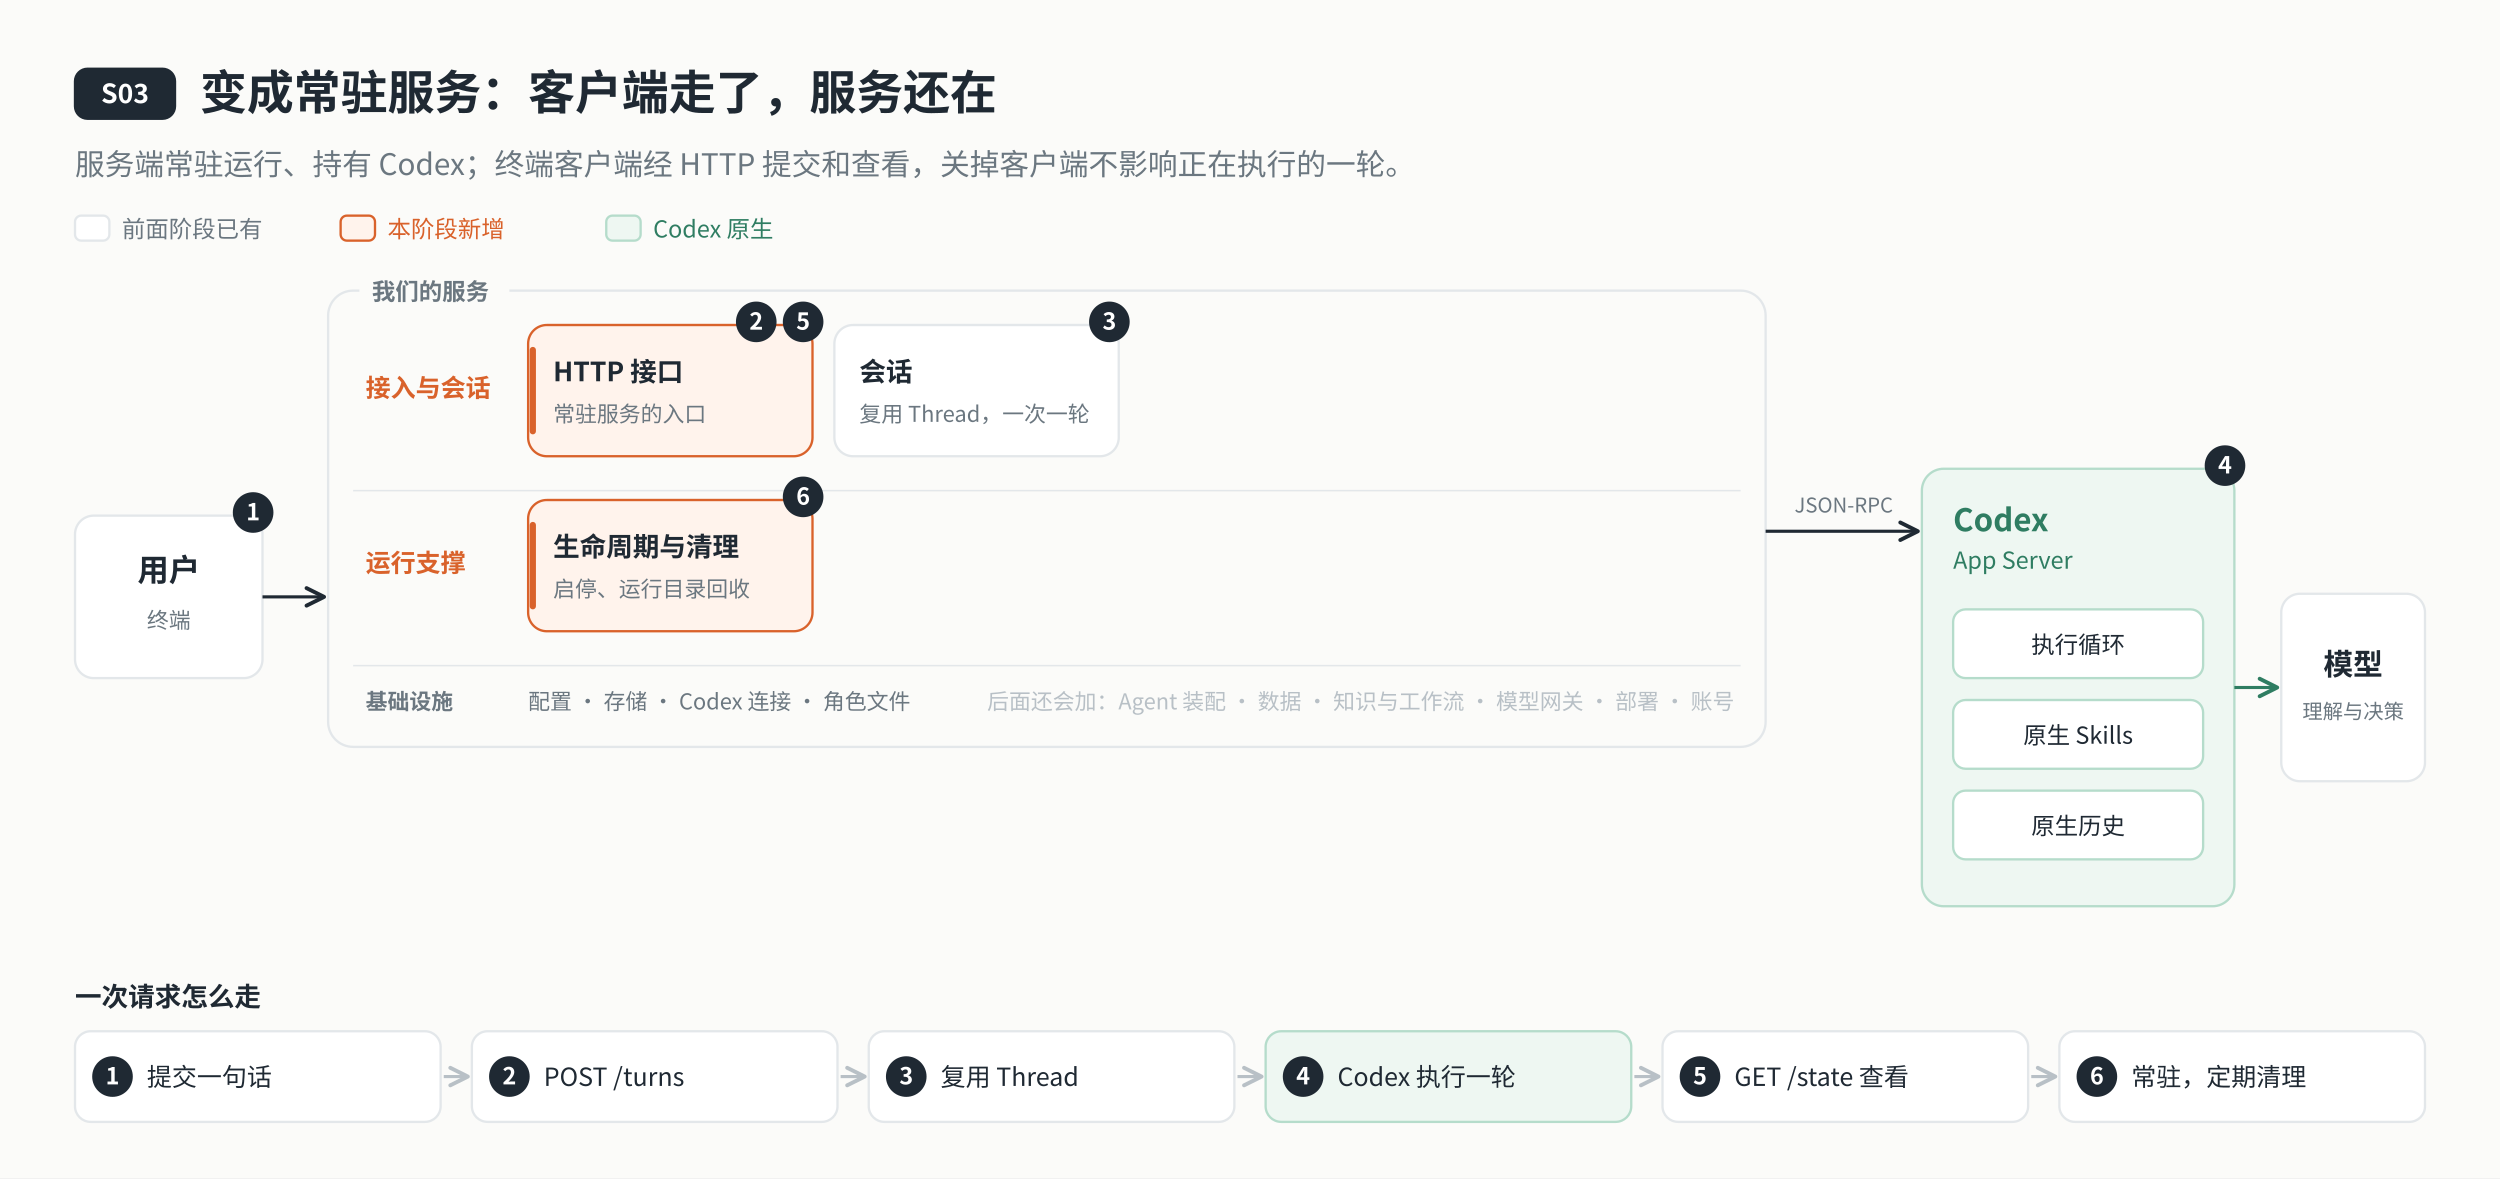
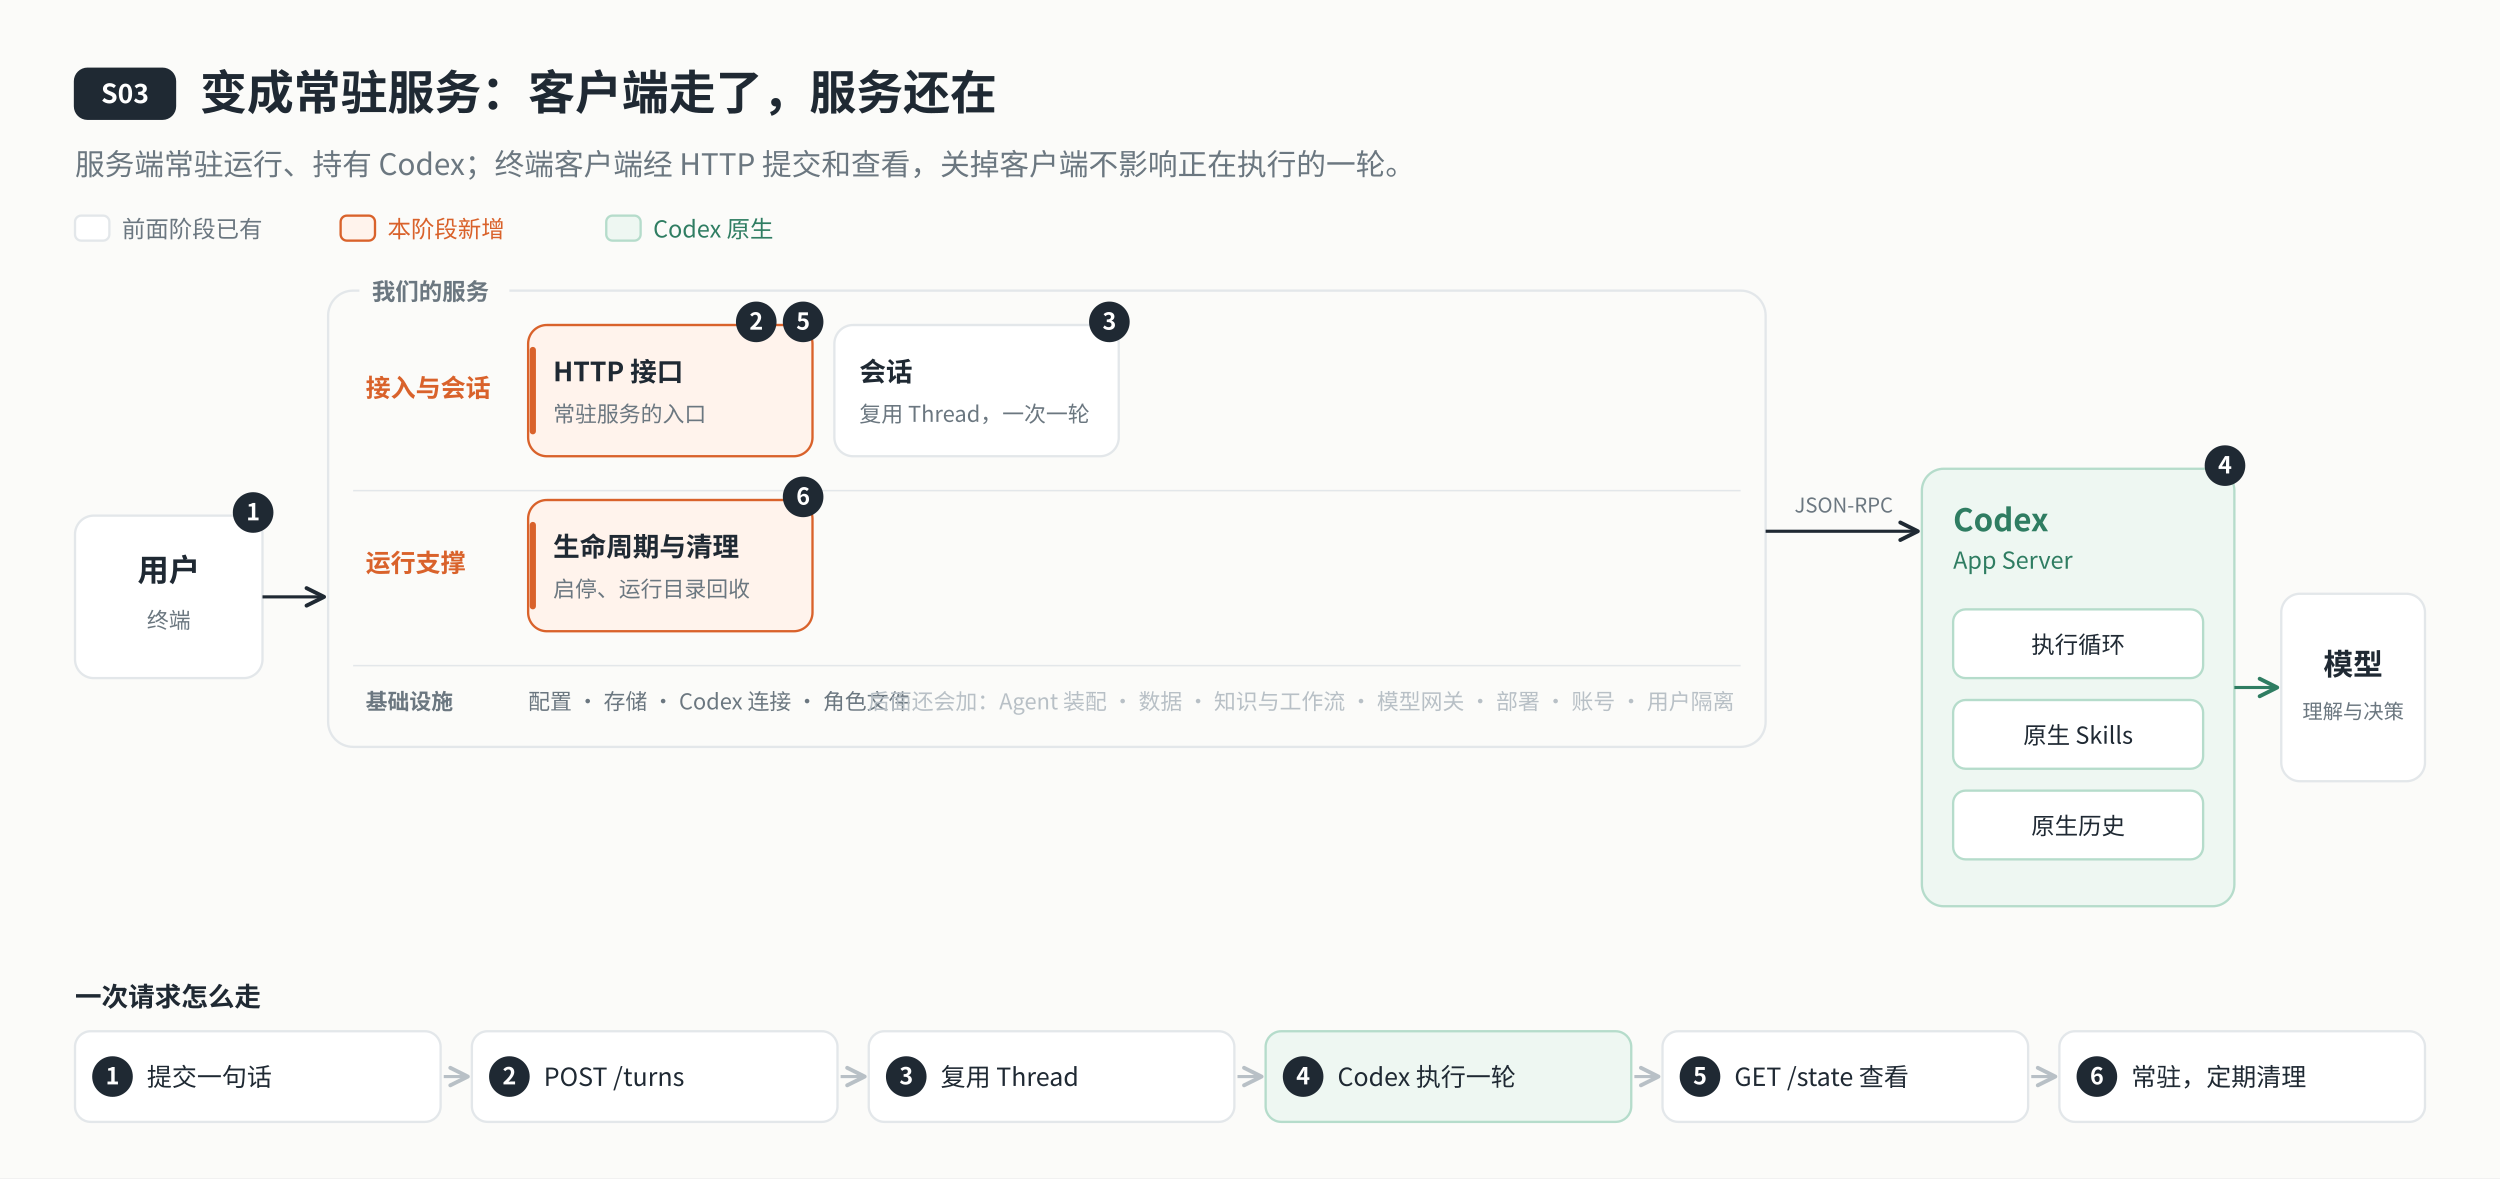
<svg xmlns="http://www.w3.org/2000/svg" width="1600" height="754" viewBox="0 0 1600 754" role="img" aria-labelledby="title desc">
  <defs>
    <marker id="mB8C0C6" viewBox="0 0 10 10" refX="8" refY="5" markerWidth="7" markerHeight="7" orient="auto-start-reverse">
      <path d="M1 1 L9 5 L1 9" fill="none" stroke="#B8C0C6" stroke-width="1.8" stroke-linecap="round" stroke-linejoin="round" />
    </marker>
    <marker id="m1F2933" viewBox="0 0 10 10" refX="8" refY="5" markerWidth="7" markerHeight="7" orient="auto-start-reverse">
      <path d="M1 1 L9 5 L1 9" fill="none" stroke="#1F2933" stroke-width="1.8" stroke-linecap="round" stroke-linejoin="round" />
    </marker>
    <marker id="m2F7D62" viewBox="0 0 10 10" refX="8" refY="5" markerWidth="7" markerHeight="7" orient="auto-start-reverse">
      <path d="M1 1 L9 5 L1 9" fill="none" stroke="#2F7D62" stroke-width="1.8" stroke-linecap="round" stroke-linejoin="round" />
    </marker>
  </defs>
  <g font-family="PingFang SC, Microsoft YaHei, Noto Sans CJK SC, sans-serif">
    <rect x="0" y="0" width="1600" height="754" fill="#FBFBF9" />
    <rect x="48" y="44" width="64" height="32" rx="8" fill="#1F2933" stroke="#1F2933" stroke-width="1.5" />
    <text x="80" y="66" font-size="17" fill="#fff" font-weight="700" text-anchor="middle">S03</text>
    <text x="128" y="70" font-size="30" fill="#1F2933" font-weight="700" text-anchor="start">变成常驻服务：客户端走了，服务还在</text>
    <text x="48" y="112" font-size="19" fill="#6B7780" font-weight="400" text-anchor="start">服务端常驻运行、持有 Codex；终端客户端经 HTTP 提交和查看，关掉客户端不影响正在执行的一轮。</text>
    <rect x="48" y="138" width="22" height="16" rx="4" fill="#FFFFFF" stroke="#E3E7EA" stroke-width="1.5" />
    <text x="78" y="152" font-size="15" fill="#6B7780" font-weight="400" text-anchor="start">前面阶段已有</text>
    <rect x="218" y="138" width="22" height="16" rx="4" fill="#FFF3EC" stroke="#D9622B" stroke-width="1.5" />
    <text x="248" y="152" font-size="15" fill="#D9622B" font-weight="400" text-anchor="start">本阶段新增</text>
    <rect x="388" y="138" width="22" height="16" rx="4" fill="#EEF7F2" stroke="#B5DCCB" stroke-width="1.5" />
    <text x="418" y="152" font-size="15" fill="#2F7D62" font-weight="400" text-anchor="start">Codex 原生</text>
    <rect x="48" y="330" width="120" height="104" rx="12" fill="#FFFFFF" stroke="#E3E7EA" stroke-width="1.5" />
    <text x="108" y="372" font-size="20" fill="#1F2933" font-weight="600" text-anchor="middle">用户</text>
    <text x="108" y="402" font-size="14" fill="#6B7780" font-weight="400" text-anchor="middle">终端</text>
    <rect x="210" y="186" width="920" height="292" rx="16" fill="none" stroke="#E3E7EA" stroke-width="1.5" />
    <rect x="230" y="175" width="96" height="22" fill="#FBFBF9" />
    <text x="238" y="192" font-size="15" fill="#6B7780" font-weight="600" text-anchor="start">我们的服务</text>
    <text x="234" y="254" font-size="16" fill="#D9622B" font-weight="600" text-anchor="start">接入与会话</text>
    <rect x="338" y="208" width="182" height="84" rx="12" fill="#FFF3EC" stroke="#D9622B" stroke-width="1.5" />
    <rect x="339" y="222" width="4" height="56" rx="2" fill="#D9622B" />
    <text x="354" y="244" font-size="17" fill="#1F2933" font-weight="600" text-anchor="start">HTTP 接口</text>
    <text x="354" y="270" font-size="14" fill="#6B7780" font-weight="400" text-anchor="start">常驻服务的入口</text>
    <rect x="534" y="208" width="182" height="84" rx="12" fill="#FFFFFF" stroke="#E3E7EA" stroke-width="1.5" />
    <text x="550" y="244" font-size="17" fill="#1F2933" font-weight="600" text-anchor="start">会话</text>
    <text x="550" y="270" font-size="14" fill="#6B7780" font-weight="400" text-anchor="start">复用 Thread，一次一轮</text>
    <text x="234" y="366" font-size="16" fill="#D9622B" font-weight="600" text-anchor="start">运行支撑</text>
    <line x1="226" y1="314" x2="1114" y2="314" stroke="#E3E7EA" stroke-width="1" />
    <rect x="338" y="320" width="182" height="84" rx="12" fill="#FFF3EC" stroke="#D9622B" stroke-width="1.5" />
    <rect x="339" y="334" width="4" height="56" rx="2" fill="#D9622B" />
    <text x="354" y="356" font-size="17" fill="#1F2933" font-weight="600" text-anchor="start">生命周期与清理</text>
    <text x="354" y="382" font-size="14" fill="#6B7780" font-weight="400" text-anchor="start">启停、运行目录回收</text>
    <line x1="226" y1="426" x2="1114" y2="426" stroke="#E3E7EA" stroke-width="1" />
    <text x="234" y="454" font-size="14" fill="#6B7780" font-weight="600" text-anchor="start">基础设施</text>
    <text x="338" y="454" font-size="14" fill="#6B7780" font-weight="400" text-anchor="start">配置 · 存储 · Codex 连接 · 角色文件</text>
-     <text x="1110" y="454" font-size="14" fill="#B8C0C6" font-weight="400" text-anchor="end">后面还会加：Agent 装配 · 数据 · 知识与工作流 · 模型网关 · 部署 · 账号</text>
+     <text x="1110" y="454" font-size="14" fill="#B8C0C6" font-weight="400" text-anchor="end">后面还会加：Agent 装配 · 数据 · 知识与工作流 · 模型网关 · 部署 · 账号 · 用户隔离</text>
    <rect x="1230" y="300" width="200" height="280" rx="14" fill="#EEF7F2" stroke="#B5DCCB" stroke-width="1.5" />
    <text x="1250" y="340" font-size="20" fill="#2F7D62" font-weight="700" text-anchor="start">Codex</text>
    <text x="1250" y="364" font-size="15" fill="#2F7D62" font-weight="400" text-anchor="start">App Server</text>
    <rect x="1250" y="390" width="160" height="44" rx="8" fill="#FFFFFF" stroke="#B5DCCB" stroke-width="1.5" />
    <text x="1330" y="418" font-size="15" fill="#1F2933" font-weight="500" text-anchor="middle">执行循环</text>
    <rect x="1250" y="448" width="160" height="44" rx="8" fill="#FFFFFF" stroke="#B5DCCB" stroke-width="1.5" />
    <text x="1330" y="476" font-size="15" fill="#1F2933" font-weight="500" text-anchor="middle">原生 Skills</text>
    <rect x="1250" y="506" width="160" height="44" rx="8" fill="#FFFFFF" stroke="#B5DCCB" stroke-width="1.5" />
    <text x="1330" y="534" font-size="15" fill="#1F2933" font-weight="500" text-anchor="middle">原生历史</text>
    <rect x="1460" y="380" width="92" height="120" rx="12" fill="#FFFFFF" stroke="#E3E7EA" stroke-width="1.5" />
    <text x="1506" y="432" font-size="19" fill="#1F2933" font-weight="600" text-anchor="middle">模型</text>
    <text x="1506" y="460" font-size="13" fill="#6B7780" font-weight="400" text-anchor="middle">理解与决策</text>
    <path d="M168,382 L206,382" fill="none" stroke="#1F2933" stroke-width="2" marker-end="url(#m1F2933)" />
    <path d="M1130,340 L1226,340" fill="none" stroke="#1F2933" stroke-width="2" marker-end="url(#m1F2933)" />
    <text x="1180" y="328" font-size="13" fill="#6B7780" font-weight="500" text-anchor="middle">JSON-RPC</text>
    <path d="M1430,440 L1456,440" fill="none" stroke="#2F7D62" stroke-width="2" marker-end="url(#m2F7D62)" />
    <circle cx="162" cy="328" r="13" fill="#1F2933" />
    <text x="162" y="333" font-size="15" fill="#fff" font-weight="700" text-anchor="middle">1</text>
    <circle cx="484" cy="206" r="13" fill="#1F2933" />
    <text x="484" y="211" font-size="15" fill="#fff" font-weight="700" text-anchor="middle">2</text>
    <circle cx="514" cy="206" r="13" fill="#1F2933" />
    <text x="514" y="211" font-size="15" fill="#fff" font-weight="700" text-anchor="middle">5</text>
    <circle cx="710" cy="206" r="13" fill="#1F2933" />
    <text x="710" y="211" font-size="15" fill="#fff" font-weight="700" text-anchor="middle">3</text>
    <circle cx="1424" cy="298" r="13" fill="#1F2933" />
    <text x="1424" y="303" font-size="15" fill="#fff" font-weight="700" text-anchor="middle">4</text>
    <circle cx="514" cy="318" r="13" fill="#1F2933" />
    <text x="514" y="323" font-size="15" fill="#fff" font-weight="700" text-anchor="middle">6</text>
    <text x="48" y="644" font-size="17" fill="#1F2933" font-weight="700" text-anchor="start">一次请求怎么走</text>
    <rect x="48" y="660" width="234" height="58" rx="10" fill="#FFFFFF" stroke="#E3E7EA" stroke-width="1.5" />
    <circle cx="72" cy="689" r="13" fill="#1F2933" />
    <text x="72" y="694" font-size="15" fill="#fff" font-weight="700" text-anchor="middle">1</text>
    <text x="94" y="695" font-size="16" fill="#1F2933" font-weight="500" text-anchor="start">提交一句话</text>
    <path d="M284,689 L298,689" fill="none" stroke="#B8C0C6" stroke-width="2" marker-end="url(#mB8C0C6)" />
    <rect x="302" y="660" width="234" height="58" rx="10" fill="#FFFFFF" stroke="#E3E7EA" stroke-width="1.5" />
    <circle cx="326" cy="689" r="13" fill="#1F2933" />
    <text x="326" y="694" font-size="15" fill="#fff" font-weight="700" text-anchor="middle">2</text>
    <text x="348" y="695" font-size="16" fill="#1F2933" font-weight="500" text-anchor="start">POST /turns</text>
    <path d="M538,689 L552,689" fill="none" stroke="#B8C0C6" stroke-width="2" marker-end="url(#mB8C0C6)" />
    <rect x="556" y="660" width="234" height="58" rx="10" fill="#FFFFFF" stroke="#E3E7EA" stroke-width="1.5" />
    <circle cx="580" cy="689" r="13" fill="#1F2933" />
    <text x="580" y="694" font-size="15" fill="#fff" font-weight="700" text-anchor="middle">3</text>
    <text x="602" y="695" font-size="16" fill="#1F2933" font-weight="500" text-anchor="start">复用 Thread</text>
    <path d="M792,689 L806,689" fill="none" stroke="#B8C0C6" stroke-width="2" marker-end="url(#mB8C0C6)" />
    <rect x="810" y="660" width="234" height="58" rx="10" fill="#EEF7F2" stroke="#B5DCCB" stroke-width="1.5" />
    <circle cx="834" cy="689" r="13" fill="#1F2933" />
    <text x="834" y="694" font-size="15" fill="#fff" font-weight="700" text-anchor="middle">4</text>
    <text x="856" y="695" font-size="16" fill="#1F2933" font-weight="500" text-anchor="start">Codex 执行一轮</text>
    <path d="M1046,689 L1060,689" fill="none" stroke="#B8C0C6" stroke-width="2" marker-end="url(#mB8C0C6)" />
    <rect x="1064" y="660" width="234" height="58" rx="10" fill="#FFFFFF" stroke="#E3E7EA" stroke-width="1.5" />
    <circle cx="1088" cy="689" r="13" fill="#1F2933" />
    <text x="1088" y="694" font-size="15" fill="#fff" font-weight="700" text-anchor="middle">5</text>
    <text x="1110" y="695" font-size="16" fill="#1F2933" font-weight="500" text-anchor="start">GET /state 查看</text>
    <path d="M1300,689 L1314,689" fill="none" stroke="#B8C0C6" stroke-width="2" marker-end="url(#mB8C0C6)" />
    <rect x="1318" y="660" width="234" height="58" rx="10" fill="#FFFFFF" stroke="#E3E7EA" stroke-width="1.5" />
    <circle cx="1342" cy="689" r="13" fill="#1F2933" />
    <text x="1342" y="694" font-size="15" fill="#fff" font-weight="700" text-anchor="middle">6</text>
    <text x="1364" y="695" font-size="16" fill="#1F2933" font-weight="500" text-anchor="start">常驻，定期清理</text>
  </g>
</svg>
